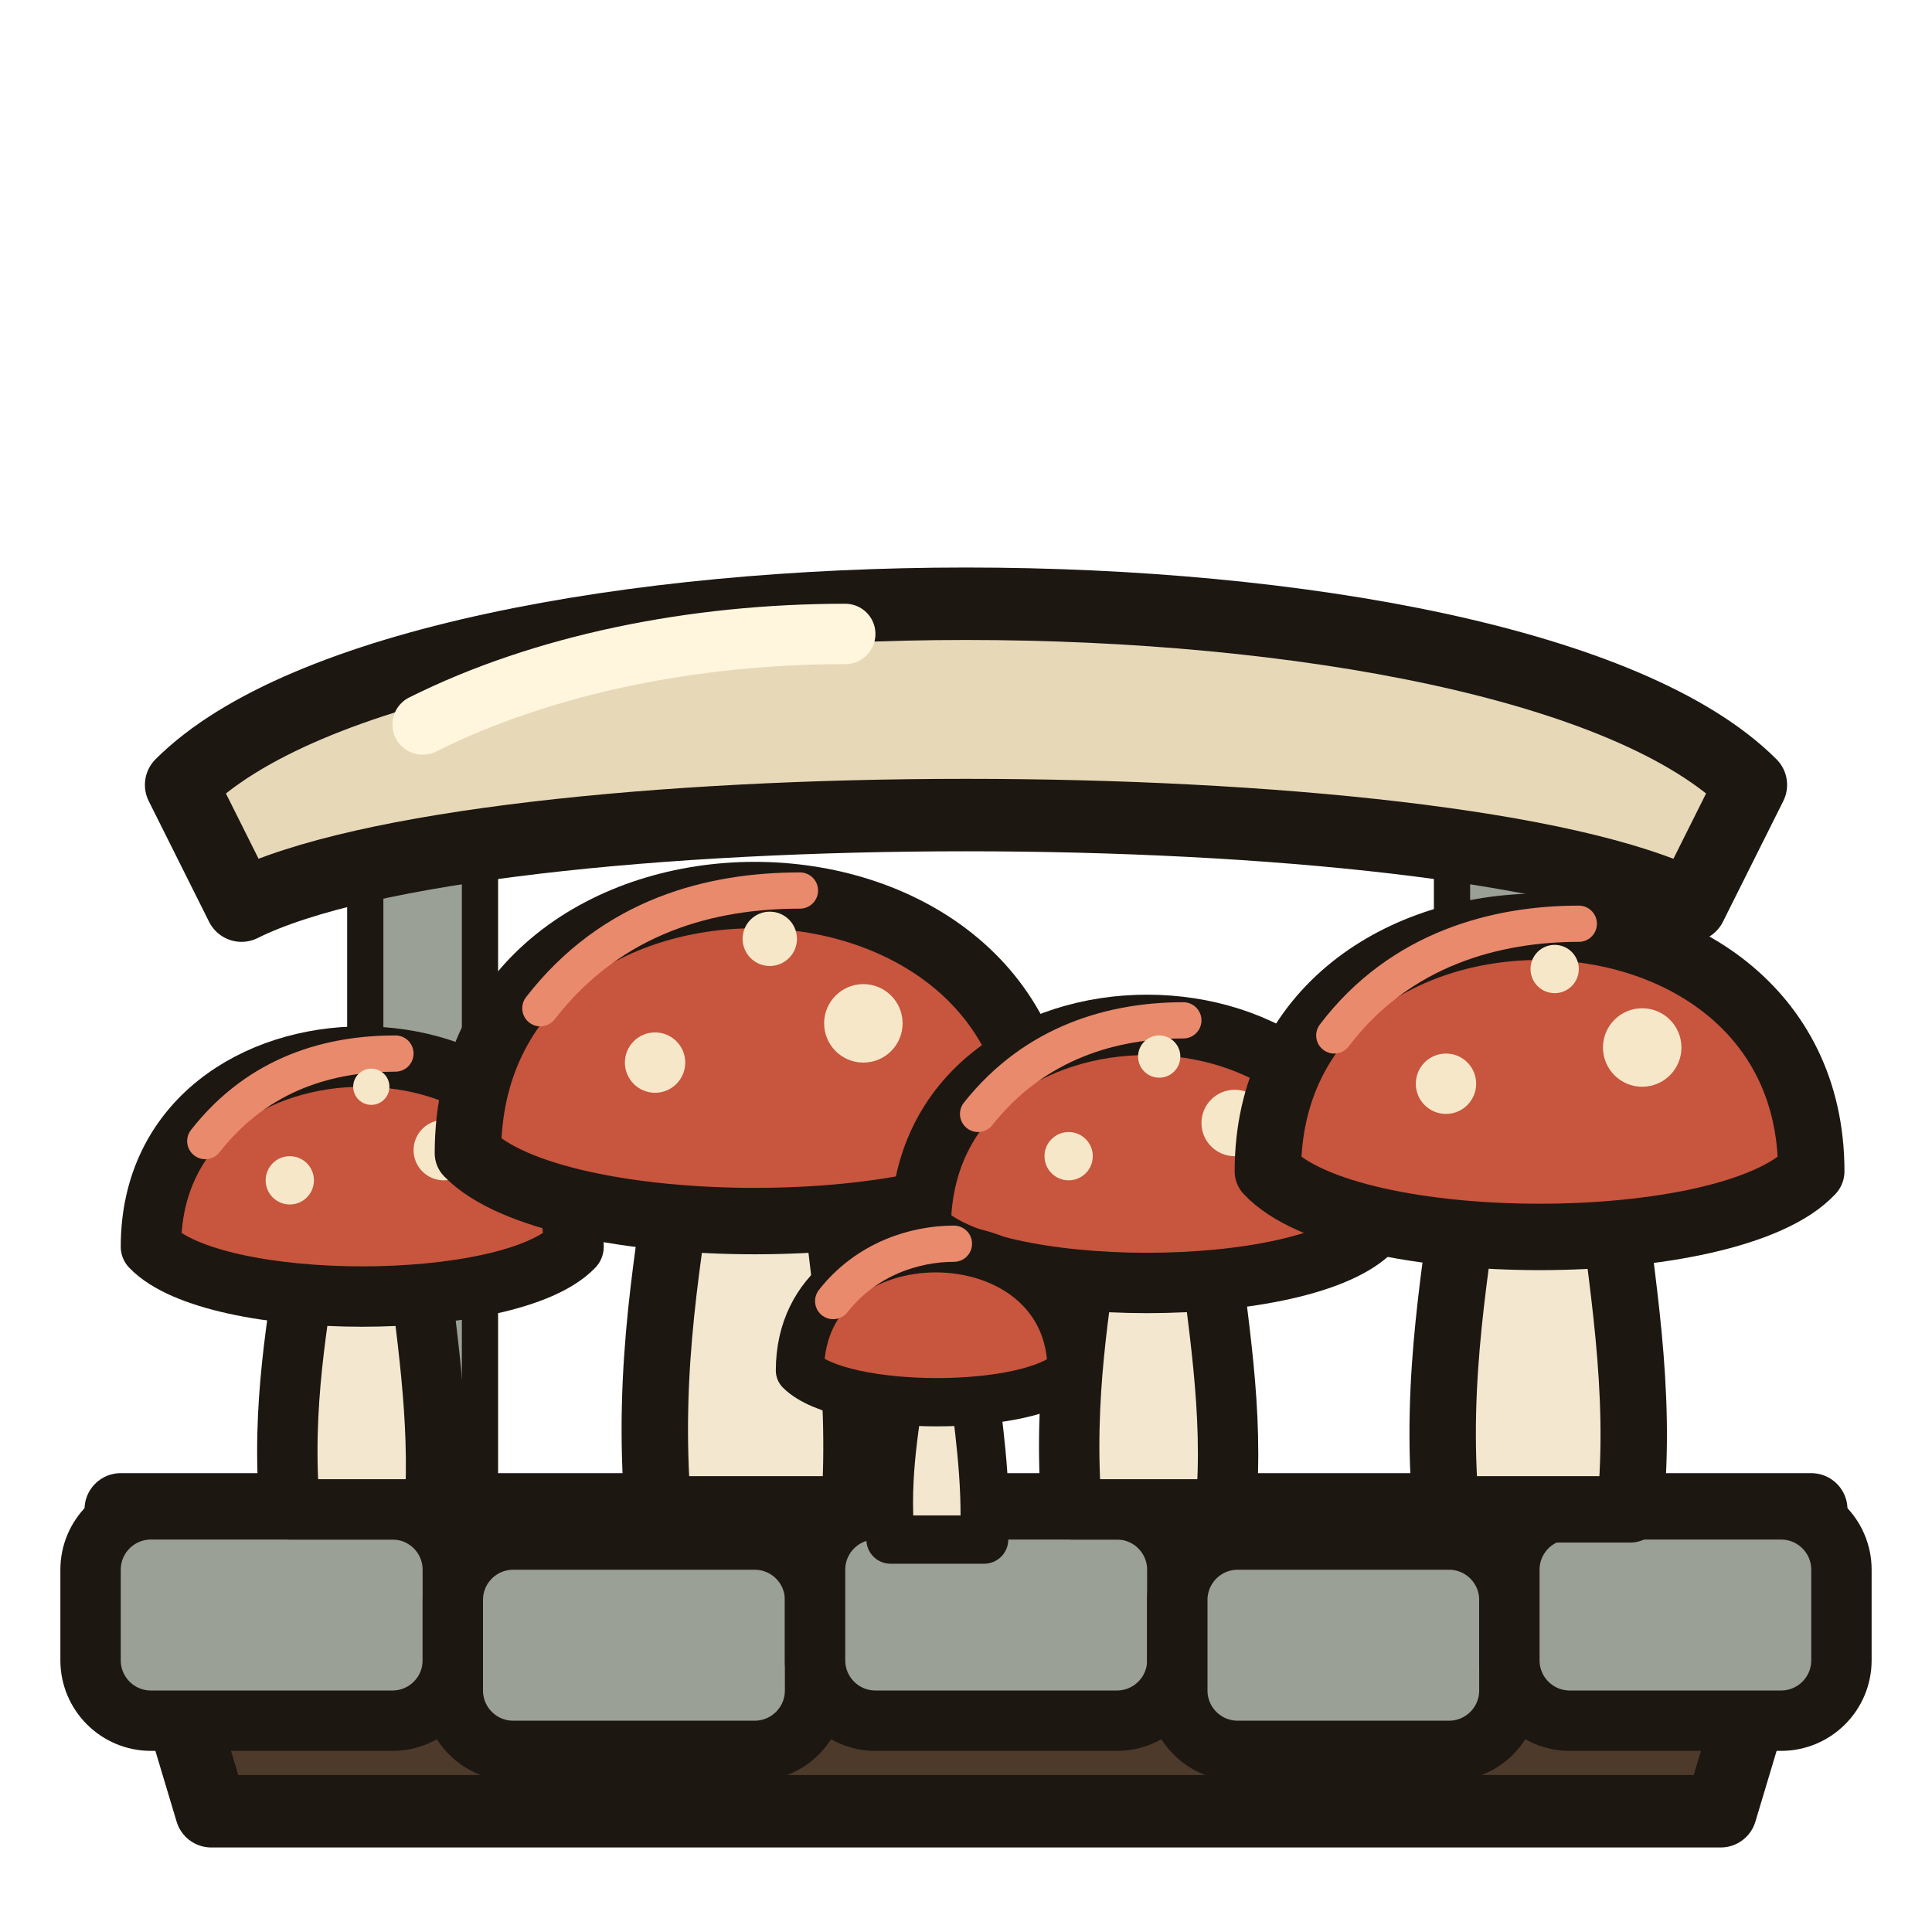
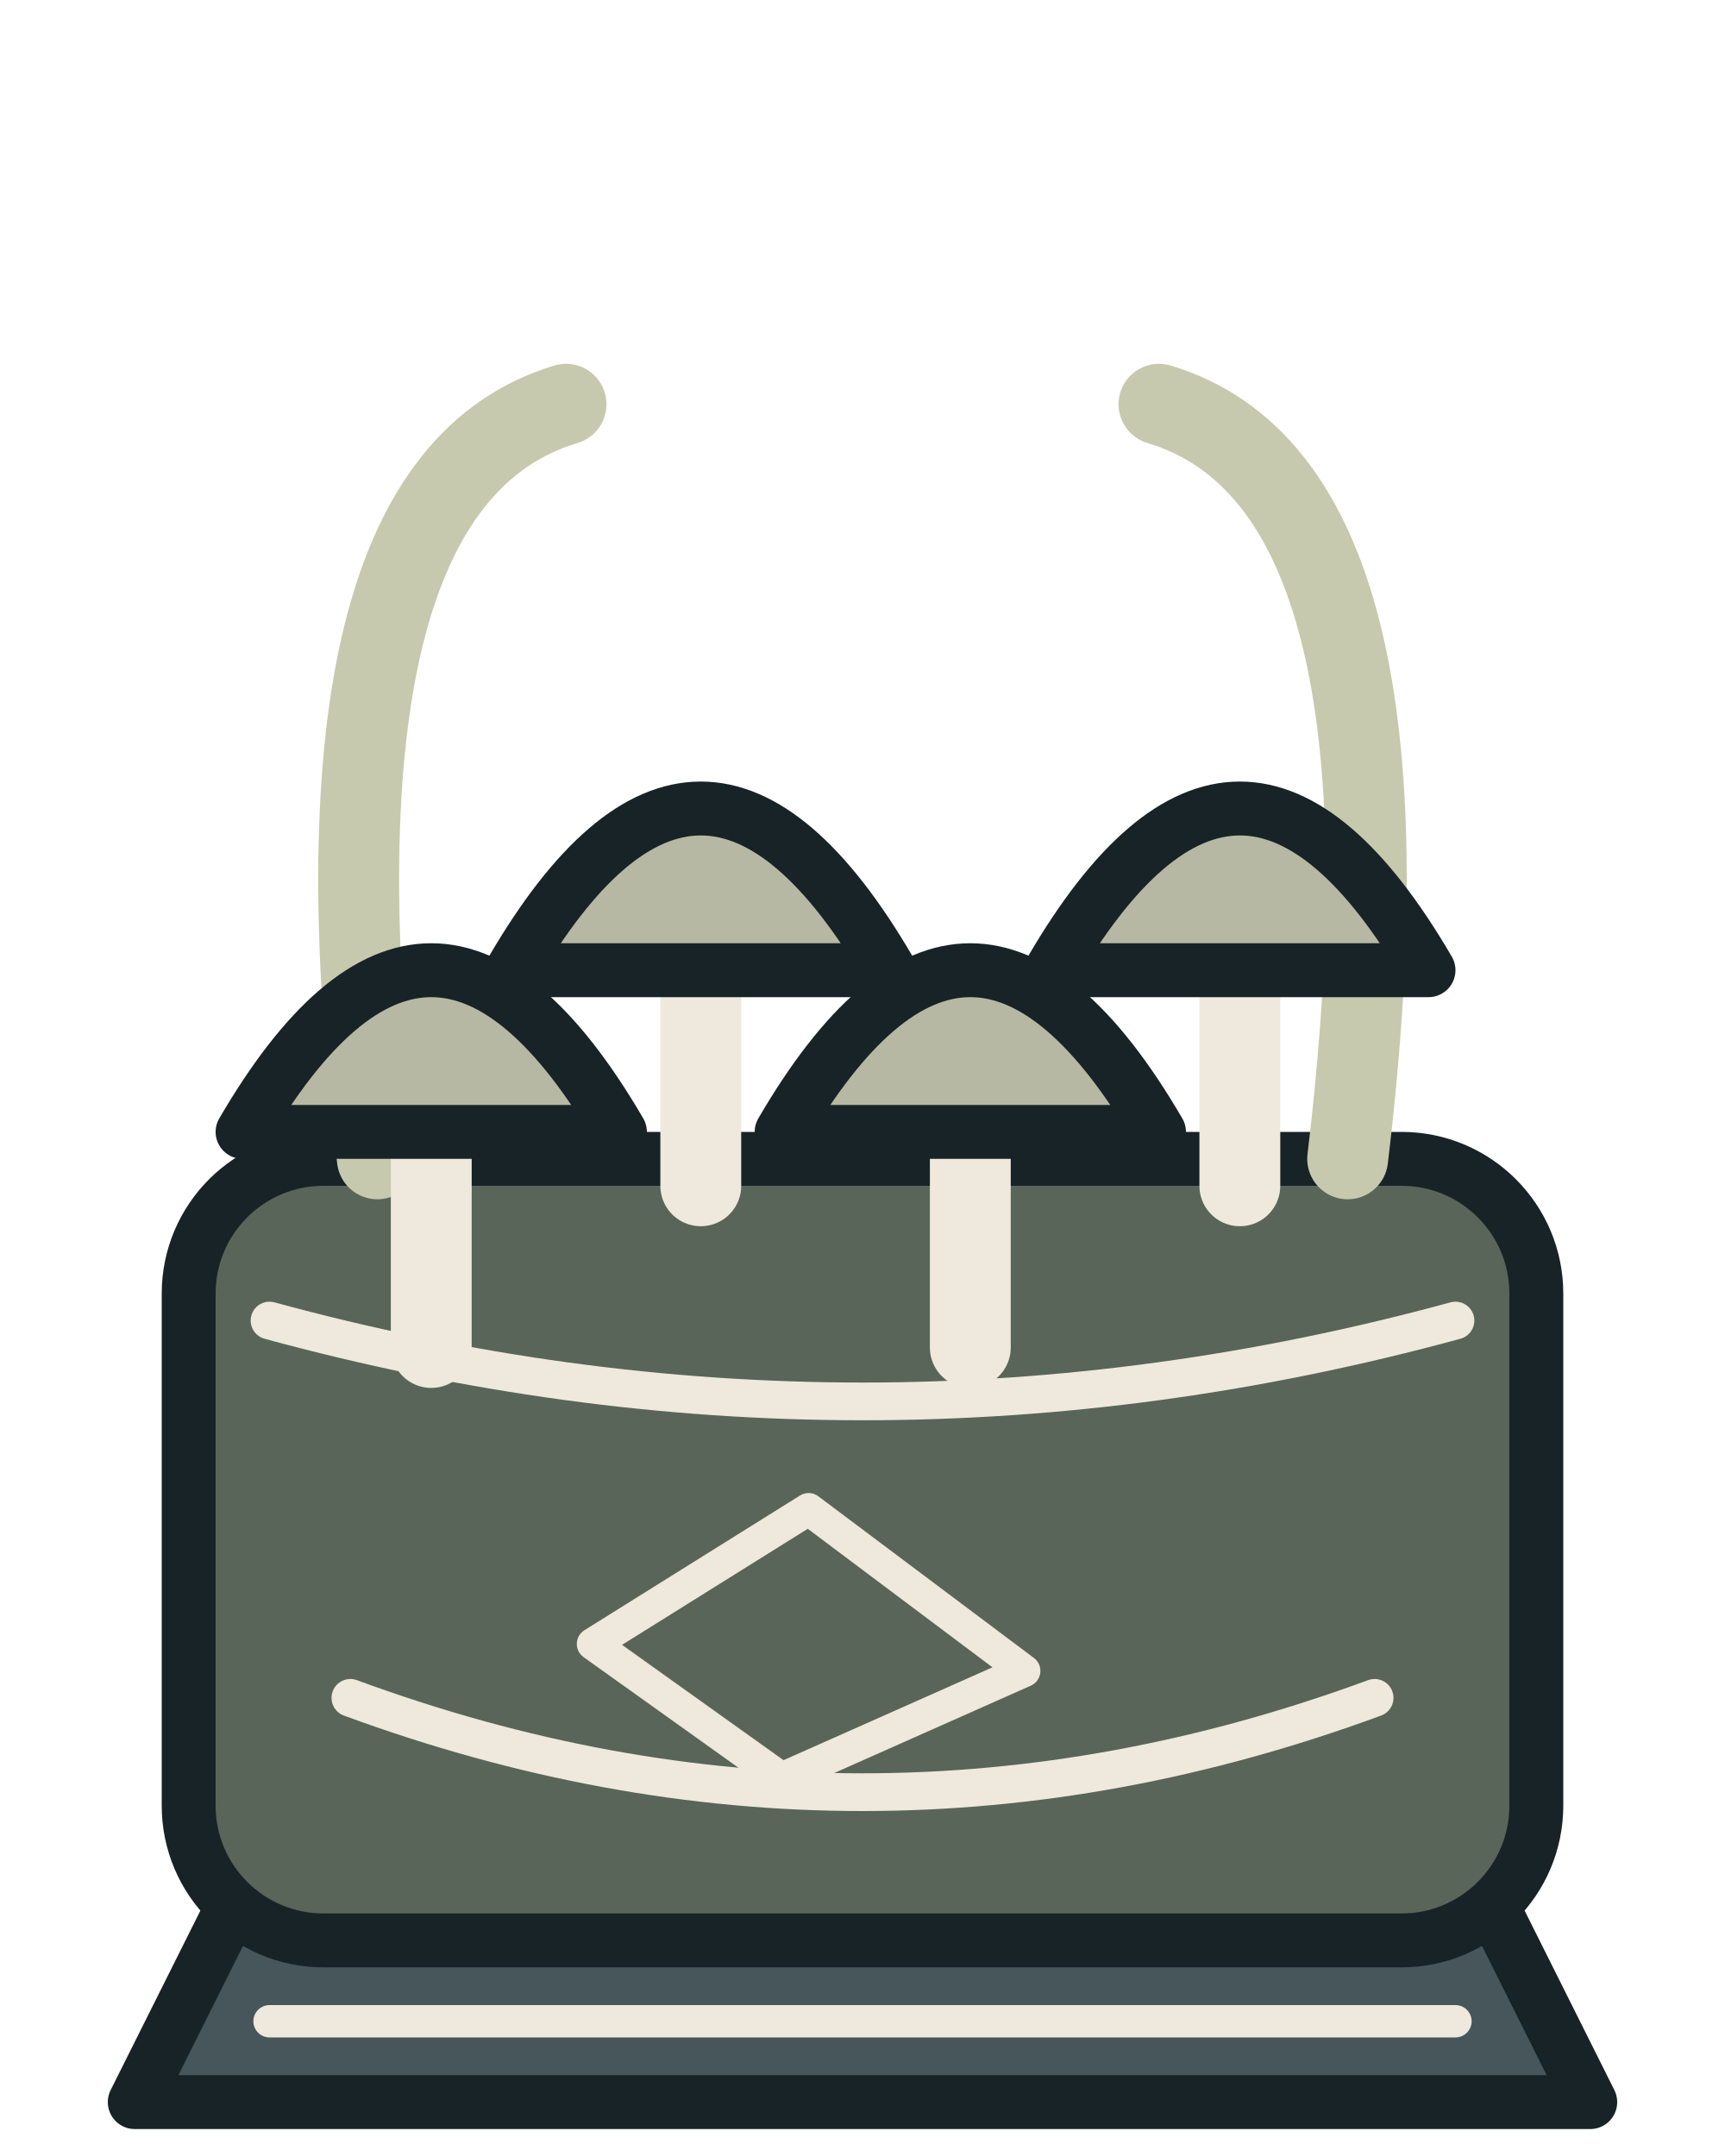
- <svg xmlns="http://www.w3.org/2000/svg" width="64" height="64" viewBox="0 0 64 64">
-   <path d="M14 26V60M50 26V60" stroke="#1d1712" stroke-width="5" />
-   <path d="M14 26V60M50 26V60" stroke="#9aa096" stroke-width="2.6" />
-   <path d="M6 26c8-8 44-8 52 0l-2 4c-8-4-40-4-48 0z" fill="#e7d9b8" stroke="#1d1712" stroke-linejoin="round" stroke-linecap="round" stroke-width="2.4" />
-   <path d="M14 24c4-2 9-3 14-3" fill="none" stroke="#fff6dd" stroke-width="2" stroke-linecap="round" />
-   <path d="M4 50h56l-3 10H7z" fill="#4d3a2a" stroke="#1d1712" stroke-linejoin="round" stroke-linecap="round" stroke-width="2.4" />
-   <g stroke="#1d1712" stroke-linejoin="round" stroke-linecap="round" stroke-width="2" fill="#9aa096">
-     <rect x="3" y="50" width="12" height="7" rx="2" />
-     <rect x="15" y="51" width="12" height="7" rx="2" />
-     <rect x="27" y="50" width="12" height="7" rx="2" />
-     <rect x="39" y="51" width="11" height="7" rx="2" />
-     <rect x="50" y="50" width="11" height="7" rx="2" />
+ <svg xmlns="http://www.w3.org/2000/svg" width="64" height="80" viewBox="0 0 64 80">
+   <g stroke-linejoin="round" stroke-linecap="round">
+     <path d="M5 78L9 70H55L59 78Z" fill="#46565b" stroke="#172326" stroke-width="2" />
+     <path d="M10 75H54" fill="none" stroke="#eee9dc" stroke-width="1.2" />
+     <rect x="7" y="43" width="50" height="29" rx="5" fill="#596559" stroke="#172326" stroke-width="2" />
+     <path d="M10 49Q32 55 54 49M13 63Q32 70 51 63" fill="none" stroke="#eee9dc" stroke-width="1.4" />
+     <path d="M14 43Q11 18 21 15M50 43Q53 18 43 15" fill="none" stroke="#c6c9ad" stroke-width="3" />
+     <path d="M16 50V42" fill="none" stroke="#eee9dc" stroke-width="3" />
+     <path d="M9 42Q16 30 23 42Z" fill="#b6b8a4" stroke="#172326" stroke-width="2" />
+     <path d="M26 44V36" fill="none" stroke="#eee9dc" stroke-width="3" />
+     <path d="M19 36Q26 24 33 36Z" fill="#b6b8a4" stroke="#172326" stroke-width="2" />
+     <path d="M36 50V42" fill="none" stroke="#eee9dc" stroke-width="3" />
+     <path d="M29 42Q36 30 43 42Z" fill="#b6b8a4" stroke="#172326" stroke-width="2" />
+     <path d="M46 44V36" fill="none" stroke="#eee9dc" stroke-width="3" />
+     <path d="M39 36Q46 24 53 36Z" fill="#b6b8a4" stroke="#172326" stroke-width="2" />
+     <path d="M22 61L30 56L38 62L29 66Z" fill="none" stroke="#eee9dc" stroke-width="1.2" />
  </g>
-   <path d="M9.6 50c-0.3 -3.5 0.3 -6.3 0.6 -8.7h3.6c0.3 2.8 0.8 5.6 0.6 8.7z" fill="#f3e7cf" stroke="#1d1712" stroke-linejoin="round" stroke-linecap="round" stroke-width="2" />
-   <path d="M5 41.3c0 -8.4 14 -8.4 14 0c-2.1 2.2 -11.9 2.2 -14 0z" fill="#c8553d" stroke="#1d1712" stroke-linejoin="round" stroke-linecap="round" stroke-width="2" />
-   <path d="M6.8 37.8c1.8 -2.3 4.2 -2.9 6.3 -2.9" fill="none" stroke="#e98a6c" stroke-width="1.2" stroke-linecap="round" />
-   <g fill="#f6e7c8">
-     <circle cx="9.6" cy="39.1" r="0.8" />
-     <circle cx="14.7" cy="38.1" r="1" />
-     <circle cx="12.3" cy="36" r="0.6" />
-   </g>
-   <path d="M21.8 50c-0.4 -4.8 0.4 -8.6 0.8 -11.8h4.9c0.4 3.8 1.1 7.6 0.8 11.8z" fill="#f3e7cf" stroke="#1d1712" stroke-linejoin="round" stroke-linecap="round" stroke-width="2.2" />
-   <path d="M15.5 38.2c0 -11.4 19 -11.4 19 0c-2.9 3 -16.1 3 -19 0z" fill="#c8553d" stroke="#1d1712" stroke-linejoin="round" stroke-linecap="round" stroke-width="2.2" />
-   <path d="M17.9 33.4c2.4 -3.1 5.7 -3.9 8.6 -3.9" fill="none" stroke="#e98a6c" stroke-width="1.2" stroke-linecap="round" />
-   <g fill="#f6e7c8">
-     <circle cx="21.7" cy="35.2" r="1" />
-     <circle cx="28.6" cy="33.9" r="1.3" />
-     <circle cx="25.5" cy="31.1" r="0.9" />
-   </g>
-   <path d="M35.5 50c-0.3 -3.8 0.3 -6.8 0.6 -9.3h3.9c0.3 3 0.9 6 0.6 9.3z" fill="#f3e7cf" stroke="#1d1712" stroke-linejoin="round" stroke-linecap="round" stroke-width="2" />
-   <path d="M30.5 40.7c0 -9 15 -9 15 0c-2.2 2.4 -12.8 2.4 -15 0z" fill="#c8553d" stroke="#1d1712" stroke-linejoin="round" stroke-linecap="round" stroke-width="2" />
-   <path d="M32.4 36.9c1.9 -2.4 4.5 -3.1 6.8 -3.1" fill="none" stroke="#e98a6c" stroke-width="1.2" stroke-linecap="round" />
-   <g fill="#f6e7c8">
-     <circle cx="35.4" cy="38.3" r="0.8" />
-     <circle cx="40.9" cy="37.2" r="1.1" />
-     <circle cx="38.4" cy="35" r="0.7" />
-   </g>
-   <path d="M47.9 50c-0.4 -4.5 0.4 -8.1 0.7 -11.2h4.7c0.4 3.6 1.1 7.2 0.7 11.2z" fill="#f3e7cf" stroke="#1d1712" stroke-linejoin="round" stroke-linecap="round" stroke-width="2.2" />
-   <path d="M42 38.8c0 -10.8 18 -10.8 18 0c-2.7 2.9 -15.3 2.9 -18 0z" fill="#c8553d" stroke="#1d1712" stroke-linejoin="round" stroke-linecap="round" stroke-width="2.2" />
-   <path d="M44.2 34.3c2.2 -2.9 5.4 -3.7 8.1 -3.7" fill="none" stroke="#e98a6c" stroke-width="1.2" stroke-linecap="round" />
-   <g fill="#f6e7c8">
-     <circle cx="47.9" cy="35.9" r="1" />
-     <circle cx="54.4" cy="34.7" r="1.3" />
-     <circle cx="51.5" cy="32.1" r="0.8" />
-   </g>
-   <path d="M29.5 51c-0.2 -2.2 0.2 -4 0.4 -5.6h2.3c0.2 1.8 0.5 3.6 0.4 5.6z" fill="#f3e7cf" stroke="#1d1712" stroke-linejoin="round" stroke-linecap="round" stroke-width="1.6" />
-   <path d="M26.5 45.4c0 -5.4 9 -5.4 9 0c-1.3 1.4 -7.6 1.4 -9 0z" fill="#c8553d" stroke="#1d1712" stroke-linejoin="round" stroke-linecap="round" stroke-width="1.6" />
-   <path d="M27.6 43.1c1.1 -1.4 2.7 -1.9 4 -1.9" fill="none" stroke="#e98a6c" stroke-width="1.2" stroke-linecap="round" />
</svg>
